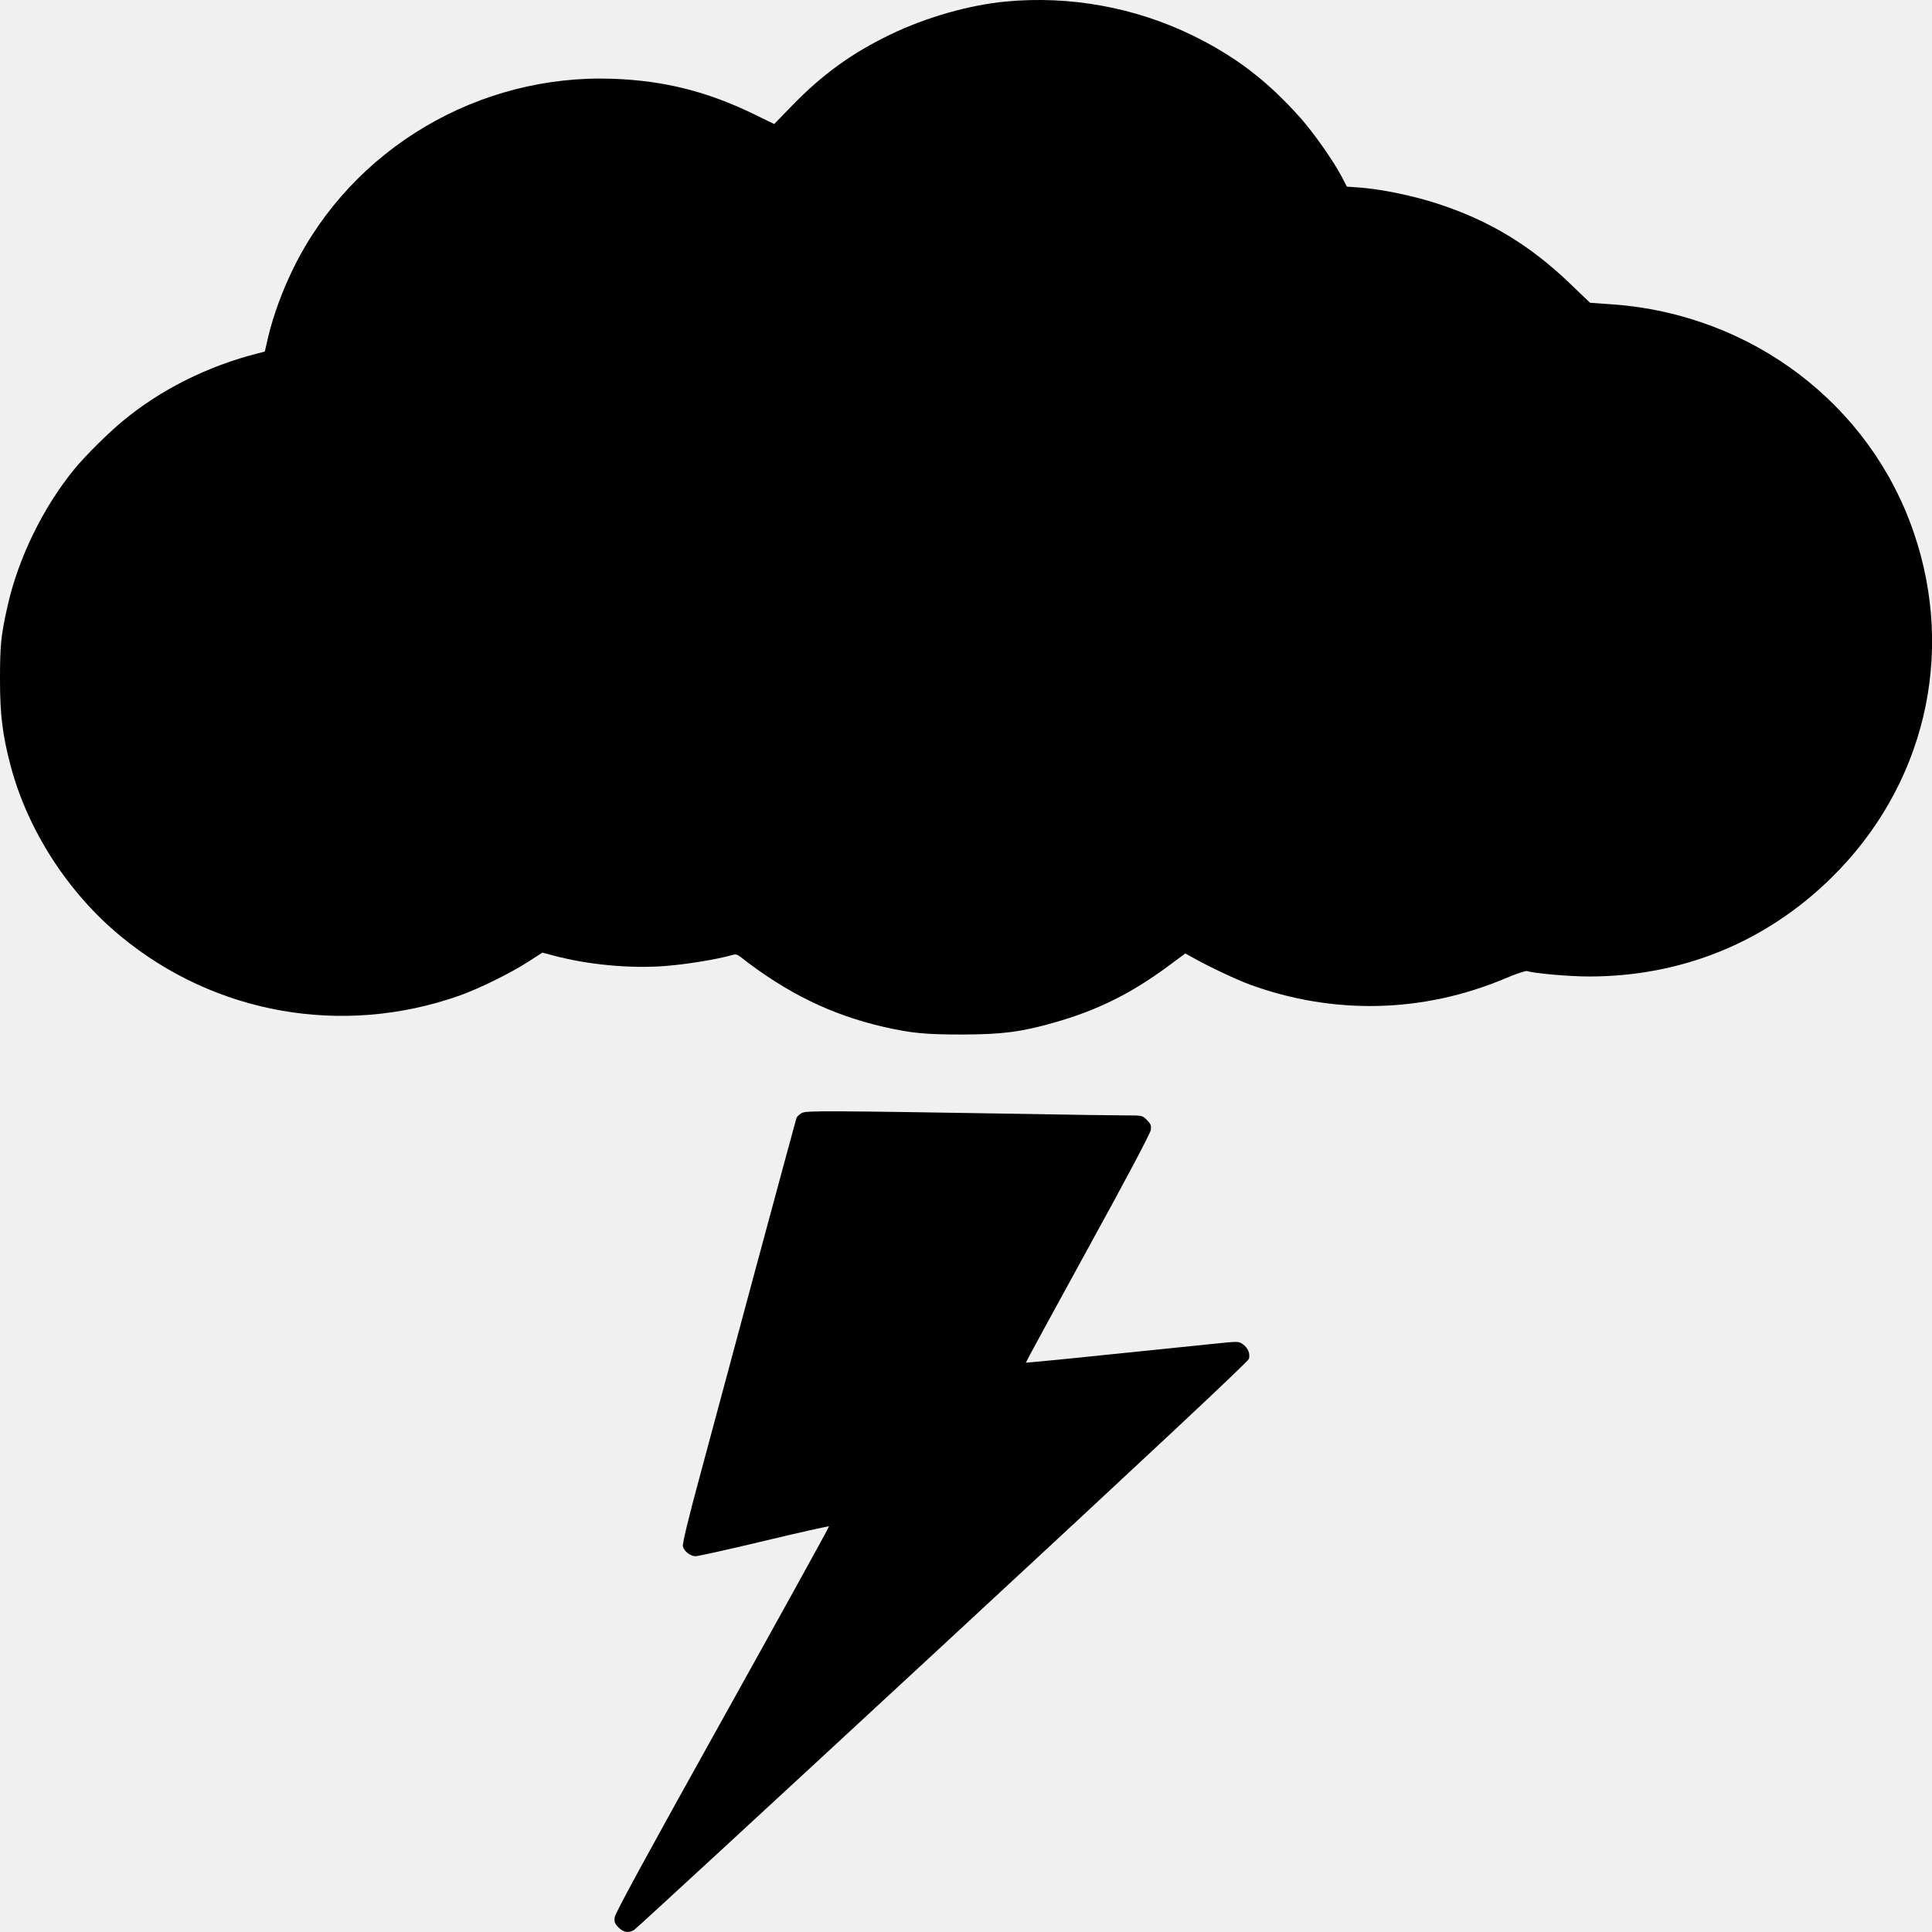
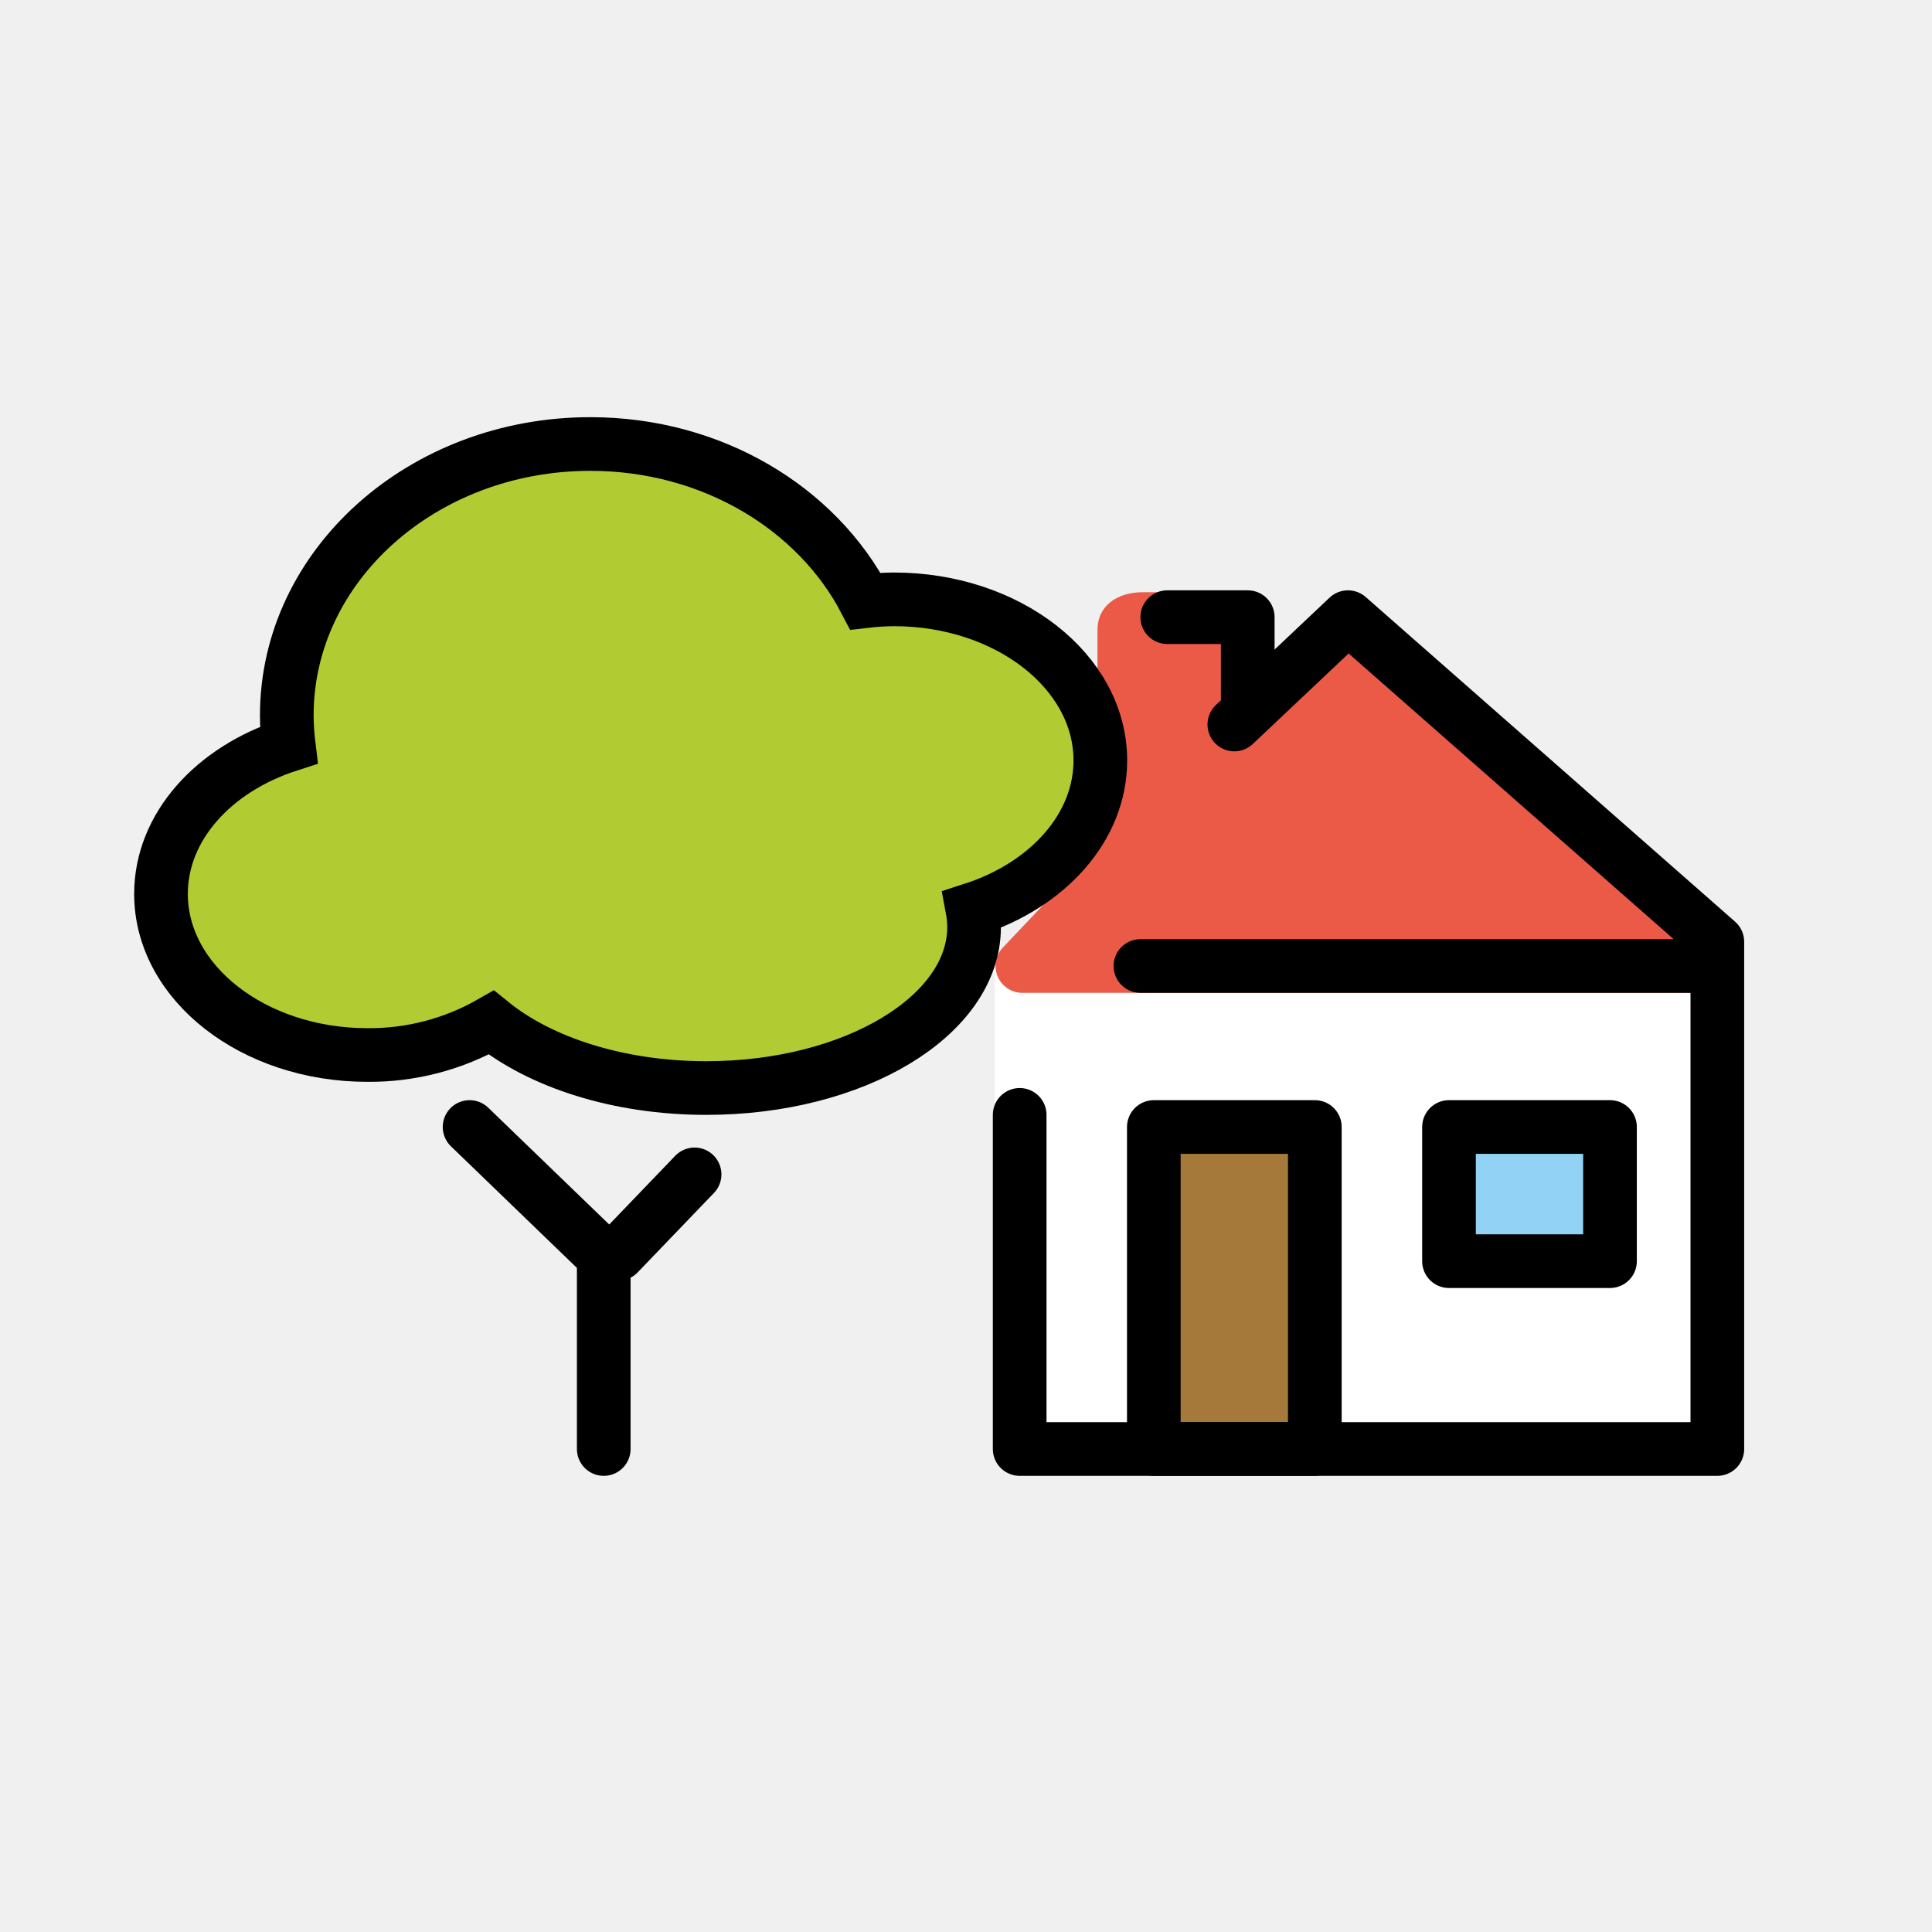
- <svg xmlns="http://www.w3.org/2000/svg" id="Layer_1" width="280" height="280" viewBox="0 0 280 280" fill="currentColor">
-   <path d="M145.79,.22c-5.33,.5-11.61,2.3-16.76,4.79-5.55,2.67-9.85,5.78-14.24,10.3l-2.59,2.67-2.94-1.44c-6.78-3.28-12.95-4.84-20.35-5.12-19.5-.74-37.82,10.09-46.36,27.39-1.6,3.24-2.94,6.89-3.68,10l-.49,2.14-.94,.24c-7.33,1.86-14.15,5.27-19.61,9.8-2.18,1.79-5.48,5.08-7.07,7.02-4.5,5.49-8.11,12.89-9.65,19.76-.98,4.33-1.11,5.75-1.11,10.76s.36,7.99,1.54,12.45c2.47,9.34,8.31,18.4,15.94,24.7,13.68,11.31,32.16,14.57,49.03,8.64,2.76-.96,7.4-3.24,9.92-4.86l2.18-1.4,1.47,.39c5.01,1.36,11.21,1.95,16.34,1.55,3.08-.24,7.49-.96,9.54-1.55,.67-.2,.87-.15,1.34,.22,6.71,5.25,13.19,8.42,20.84,10.17,3.97,.9,5.97,1.09,11.37,1.09,5.77-.02,8.51-.37,13.26-1.73,6.2-1.75,11.05-4.16,16.36-8.05l2.65-1.97,1.03,.57c2.41,1.36,6.31,3.19,8.27,3.92,12.12,4.44,25.12,4.16,37.02-.85,1.58-.68,3.05-1.16,3.23-1.09,.87,.33,6.08,.79,8.96,.79,13.4,0,25.54-4.92,35.04-14.22,13.55-13.24,18.14-32.36,12.01-50.17-6.35-18.55-23.45-31.53-43.53-33.01l-3.37-.24-2.9-2.78c-5.86-5.62-11.81-9.19-19.26-11.6-3.5-1.14-7.96-2.06-11.19-2.32l-1.89-.13-.76-1.47c-1.16-2.21-4.08-6.37-5.95-8.47-4.84-5.43-9.45-8.95-15.76-12.03C164.42,1.06,155.04-.65,145.79,.22Z" />
-   <path d="M116.19,161.31c-.33,.2-.67,.5-.76,.72-.07,.22-2.63,9.65-5.68,20.96s-6.75,25.07-8.22,30.56c-1.81,6.67-2.65,10.2-2.56,10.57,.18,.72,1.09,1.42,1.85,1.42,.31,0,4.77-.98,9.9-2.21,5.13-1.23,9.36-2.17,9.43-2.12,.04,.07-6.91,12.65-15.45,27.98-10.74,19.27-15.56,28.11-15.62,28.68-.07,.68,.02,.94,.58,1.49,.71,.7,1.4,.81,2.21,.37,.27-.15,20.39-18.71,44.73-41.24,29.49-27.3,44.31-41.17,44.4-41.55,.2-.77-.13-1.58-.85-2.1-.62-.46-.65-.46-4.23-.09-2.01,.2-8.94,.92-15.42,1.58-6.49,.68-11.81,1.18-11.83,1.16-.02-.04,4.01-7.46,8.96-16.47,5.48-9.95,9.07-16.74,9.14-17.22,.11-.7,.02-.9-.56-1.49-.67-.66-.69-.66-3.21-.66-1.38,0-8.09-.09-14.89-.22-28.62-.46-31.27-.48-31.89-.13Z" />
+ <svg xmlns="http://www.w3.org/2000/svg" id="emoji" viewBox="0 0 72 72" version="1.1">
+   <g id="color">
+     <rect x="37.075" y="36.053" width="26.884" height="18.114" fill="#FFFFFF" />
+     <polygon fill="#EA5A47" stroke="#EA5A47" stroke-linecap="round" stroke-linejoin="round" stroke-miterlimit="10" stroke-width="2" points="50.235,23.2 38.1,36 63.5,36" />
+     <path fill="#EA5A47" d="M47.3,26l-6.4,6.059v-8.573c0-0.931,0.755-1.416,1.686-1.416h3.028 c0.931,0,1.686,0.485,1.686,1.416C47.3,23.486,47.3,26,47.3,26z" />
+     <rect x="43" y="42" width="6" height="12" fill="#A57939" />
+     <rect x="54" y="42" width="6" height="5" fill="#92D3F5" />
+     <path fill="#B1CC33" d="M41.006,28.339c0-3.312-3.445-6.003-7.694-6.003c-0.355,0.003-0.71,0.025-1.062,0.066 c-1.8-3.455-5.707-5.855-10.25-5.855c-6.248,0-11.312,4.529-11.312,10.114c0.001,0.369,0.025,0.738,0.07,1.104 C7.966,28.666,6,30.81,6,33.314c0,3.312,3.445,6.003,7.694,6.003c1.615,0.014,3.206-0.402,4.614-1.207 c1.818,1.477,4.726,2.438,8.015,2.438c5.511,0,9.978-2.688,9.978-6.003c-0.001-0.219-0.021-0.438-0.061-0.653 C39.036,32.99,41.006,30.845,41.006,28.339z" />
+   </g>
+   <g id="hair" />
+   <g id="skin" />
+   <g id="skin-shadow" />
+   <g id="line">
+     <polyline fill="none" stroke="#000000" stroke-linecap="round" stroke-linejoin="round" stroke-miterlimit="10" stroke-width="2" points="46,27 50.235,23 64,35.098 64,54 38,54 38,41.548" />
+     <rect x="43" y="42" width="6" height="12" fill="none" stroke="#000000" stroke-linecap="round" stroke-linejoin="round" stroke-miterlimit="10" stroke-width="2" />
+     <rect x="54" y="42" width="6" height="5" fill="none" stroke="#000000" stroke-linecap="round" stroke-linejoin="round" stroke-miterlimit="10" stroke-width="2" />
+     <polyline fill="none" stroke="#000000" stroke-linecap="round" stroke-linejoin="round" stroke-miterlimit="10" stroke-width="2" points="43.5,23 46.5,23 46.5,26" />
+     <path fill="none" stroke="#000000" stroke-miterlimit="10" stroke-width="2" d="M31.245,39.34" />
+     <polyline fill="none" stroke="#000000" stroke-linecap="round" stroke-linejoin="round" stroke-width="2" points="22.5,54 22.5,46.827 17.5,42" />
+     <line x1="23.041" x2="25.885" y1="46.727" y2="43.766" fill="none" stroke="#000000" stroke-linecap="round" stroke-linejoin="round" stroke-width="2" />
+     <path fill="none" stroke="#000000" stroke-linecap="round" stroke-miterlimit="10" stroke-width="2" d="M41.006,28.339 c0-3.312-3.445-6.003-7.694-6.003c-0.355,0.003-0.71,0.025-1.062,0.066c-1.8-3.455-5.707-5.855-10.25-5.855 c-6.248,0-11.312,4.529-11.312,10.114c0.001,0.369,0.025,0.738,0.07,1.104C7.966,28.666,6,30.81,6,33.314 c0,3.312,3.445,6.003,7.694,6.003c1.615,0.014,3.206-0.402,4.614-1.207c1.818,1.477,4.726,2.438,8.015,2.438 c5.511,0,9.978-2.688,9.978-6.003c-0.001-0.219-0.021-0.438-0.061-0.653 C39.036,32.99,41.006,30.845,41.006,28.339z" />
+     <line x1="63.5" x2="42.5" y1="36" y2="36" fill="none" stroke="#000000" stroke-linecap="round" stroke-linejoin="round" stroke-miterlimit="10" stroke-width="2" />
+   </g>
</svg>
